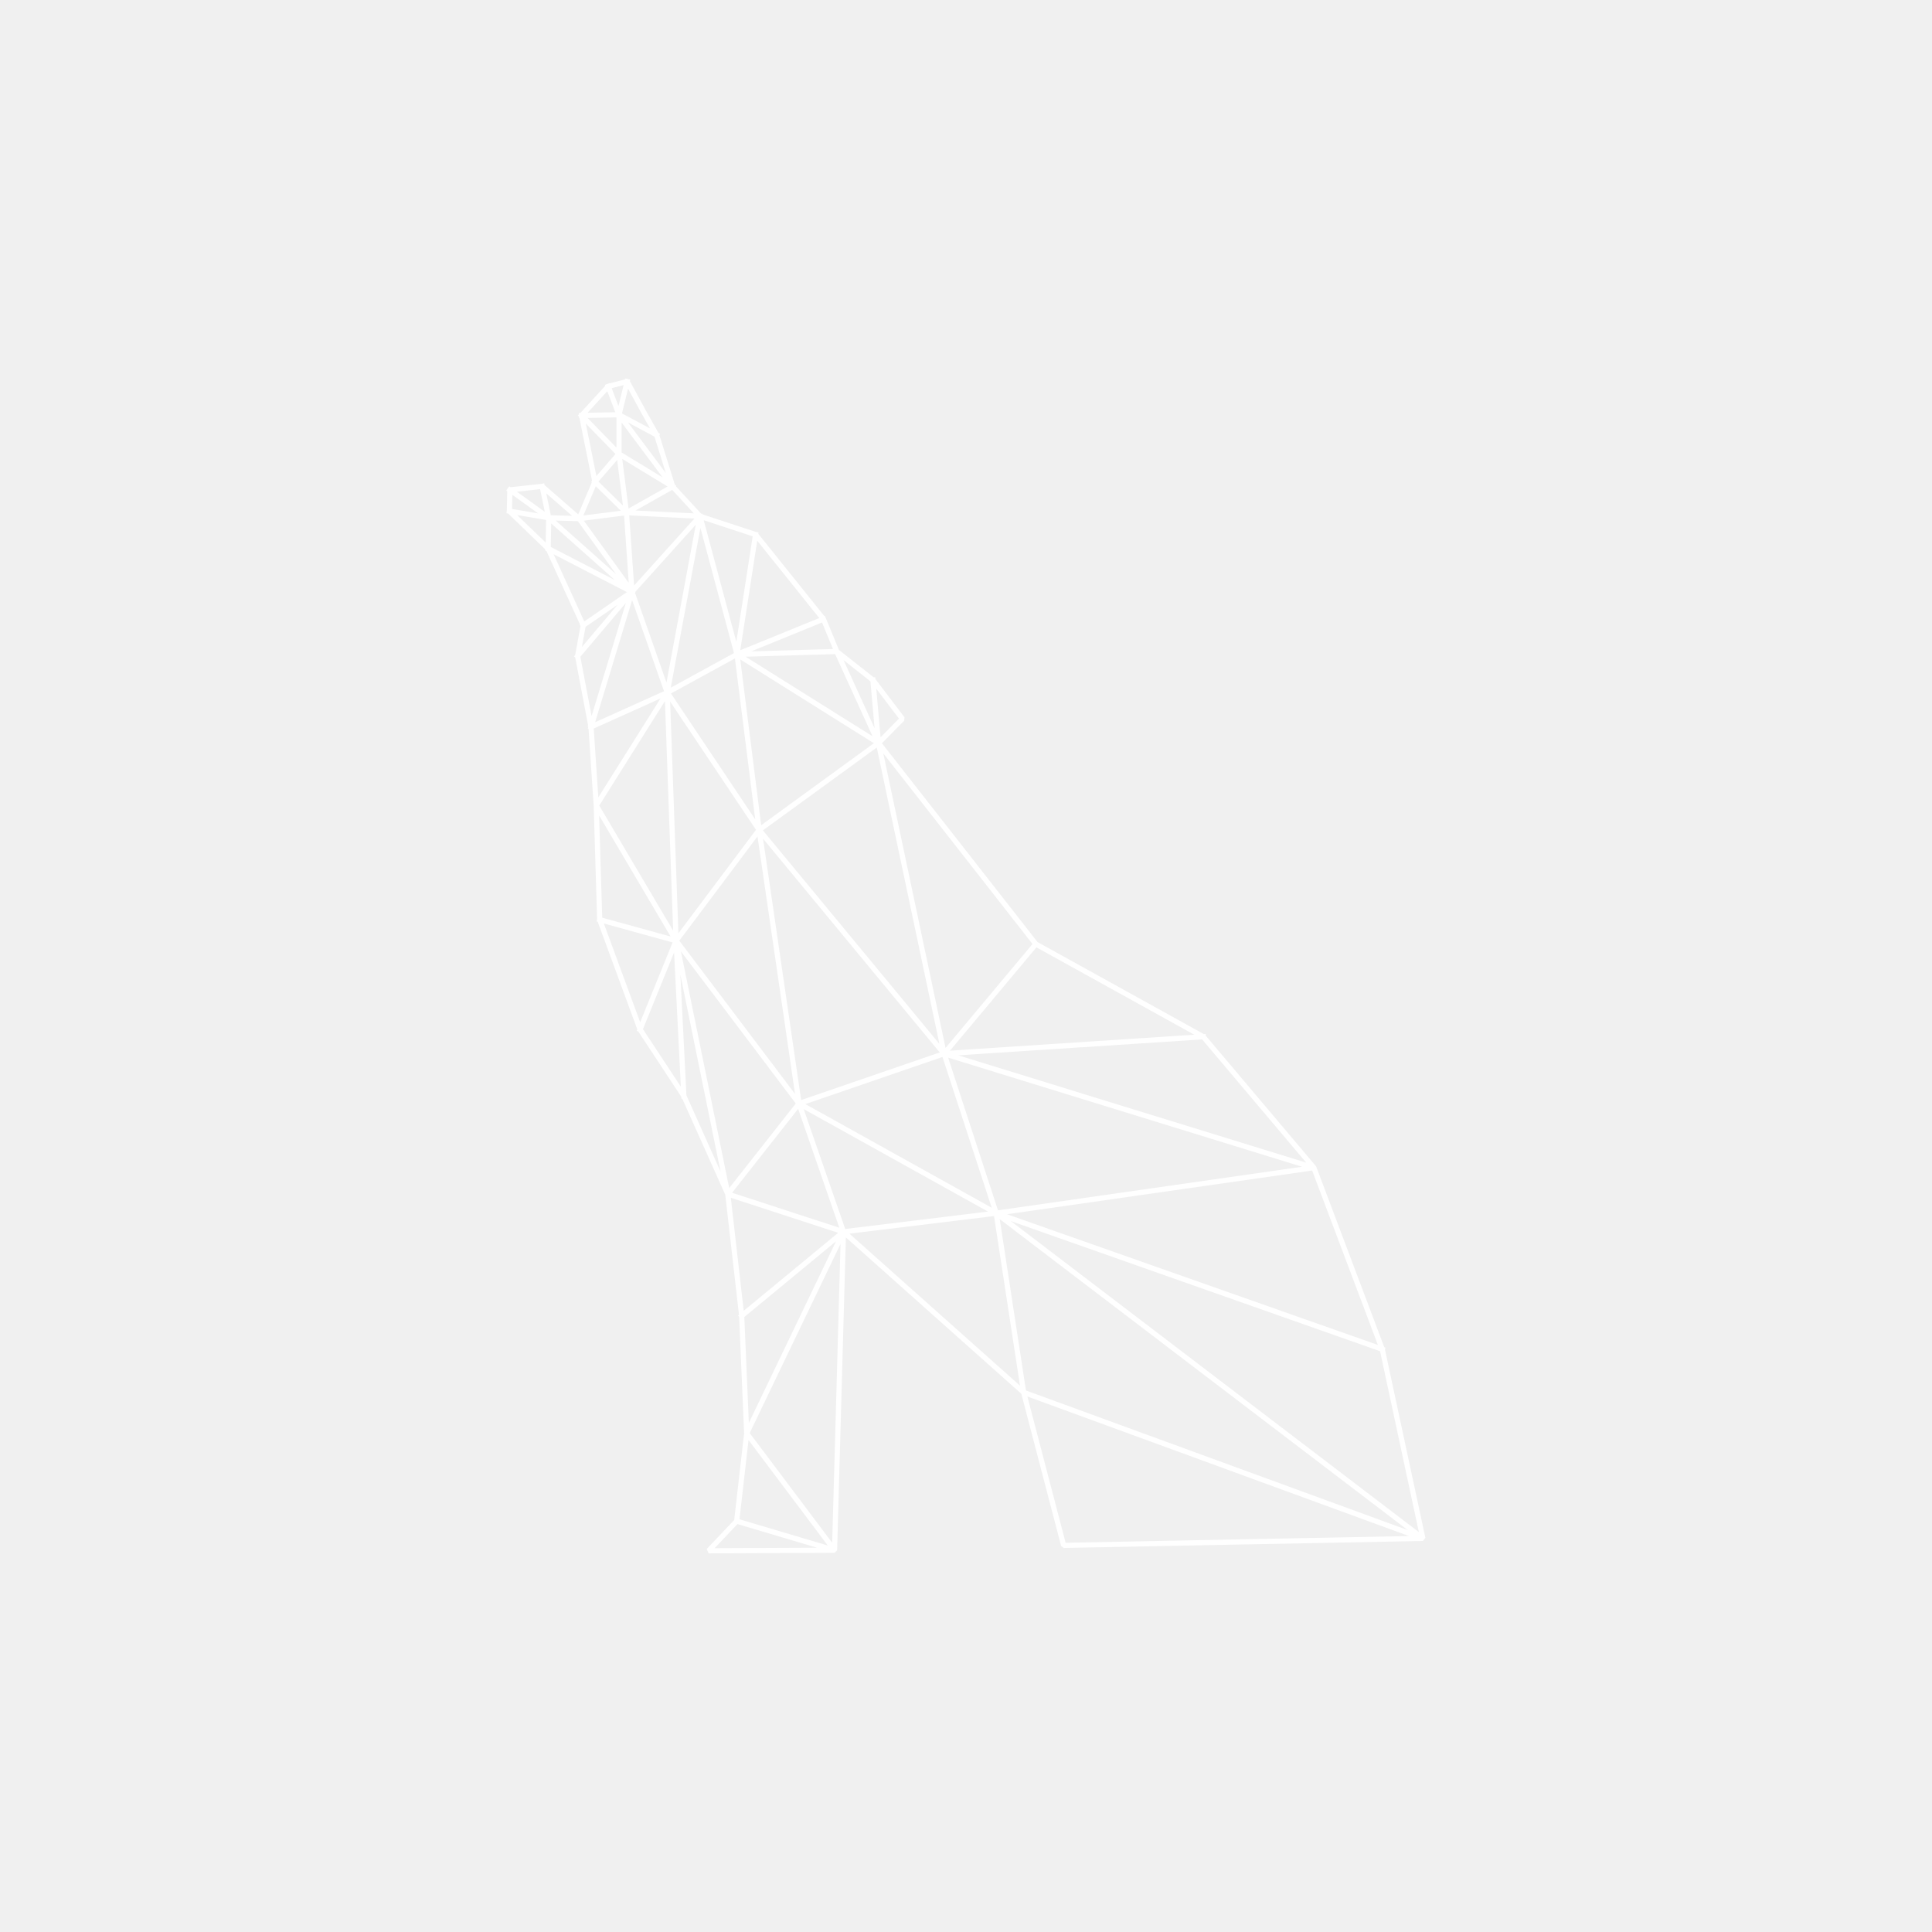
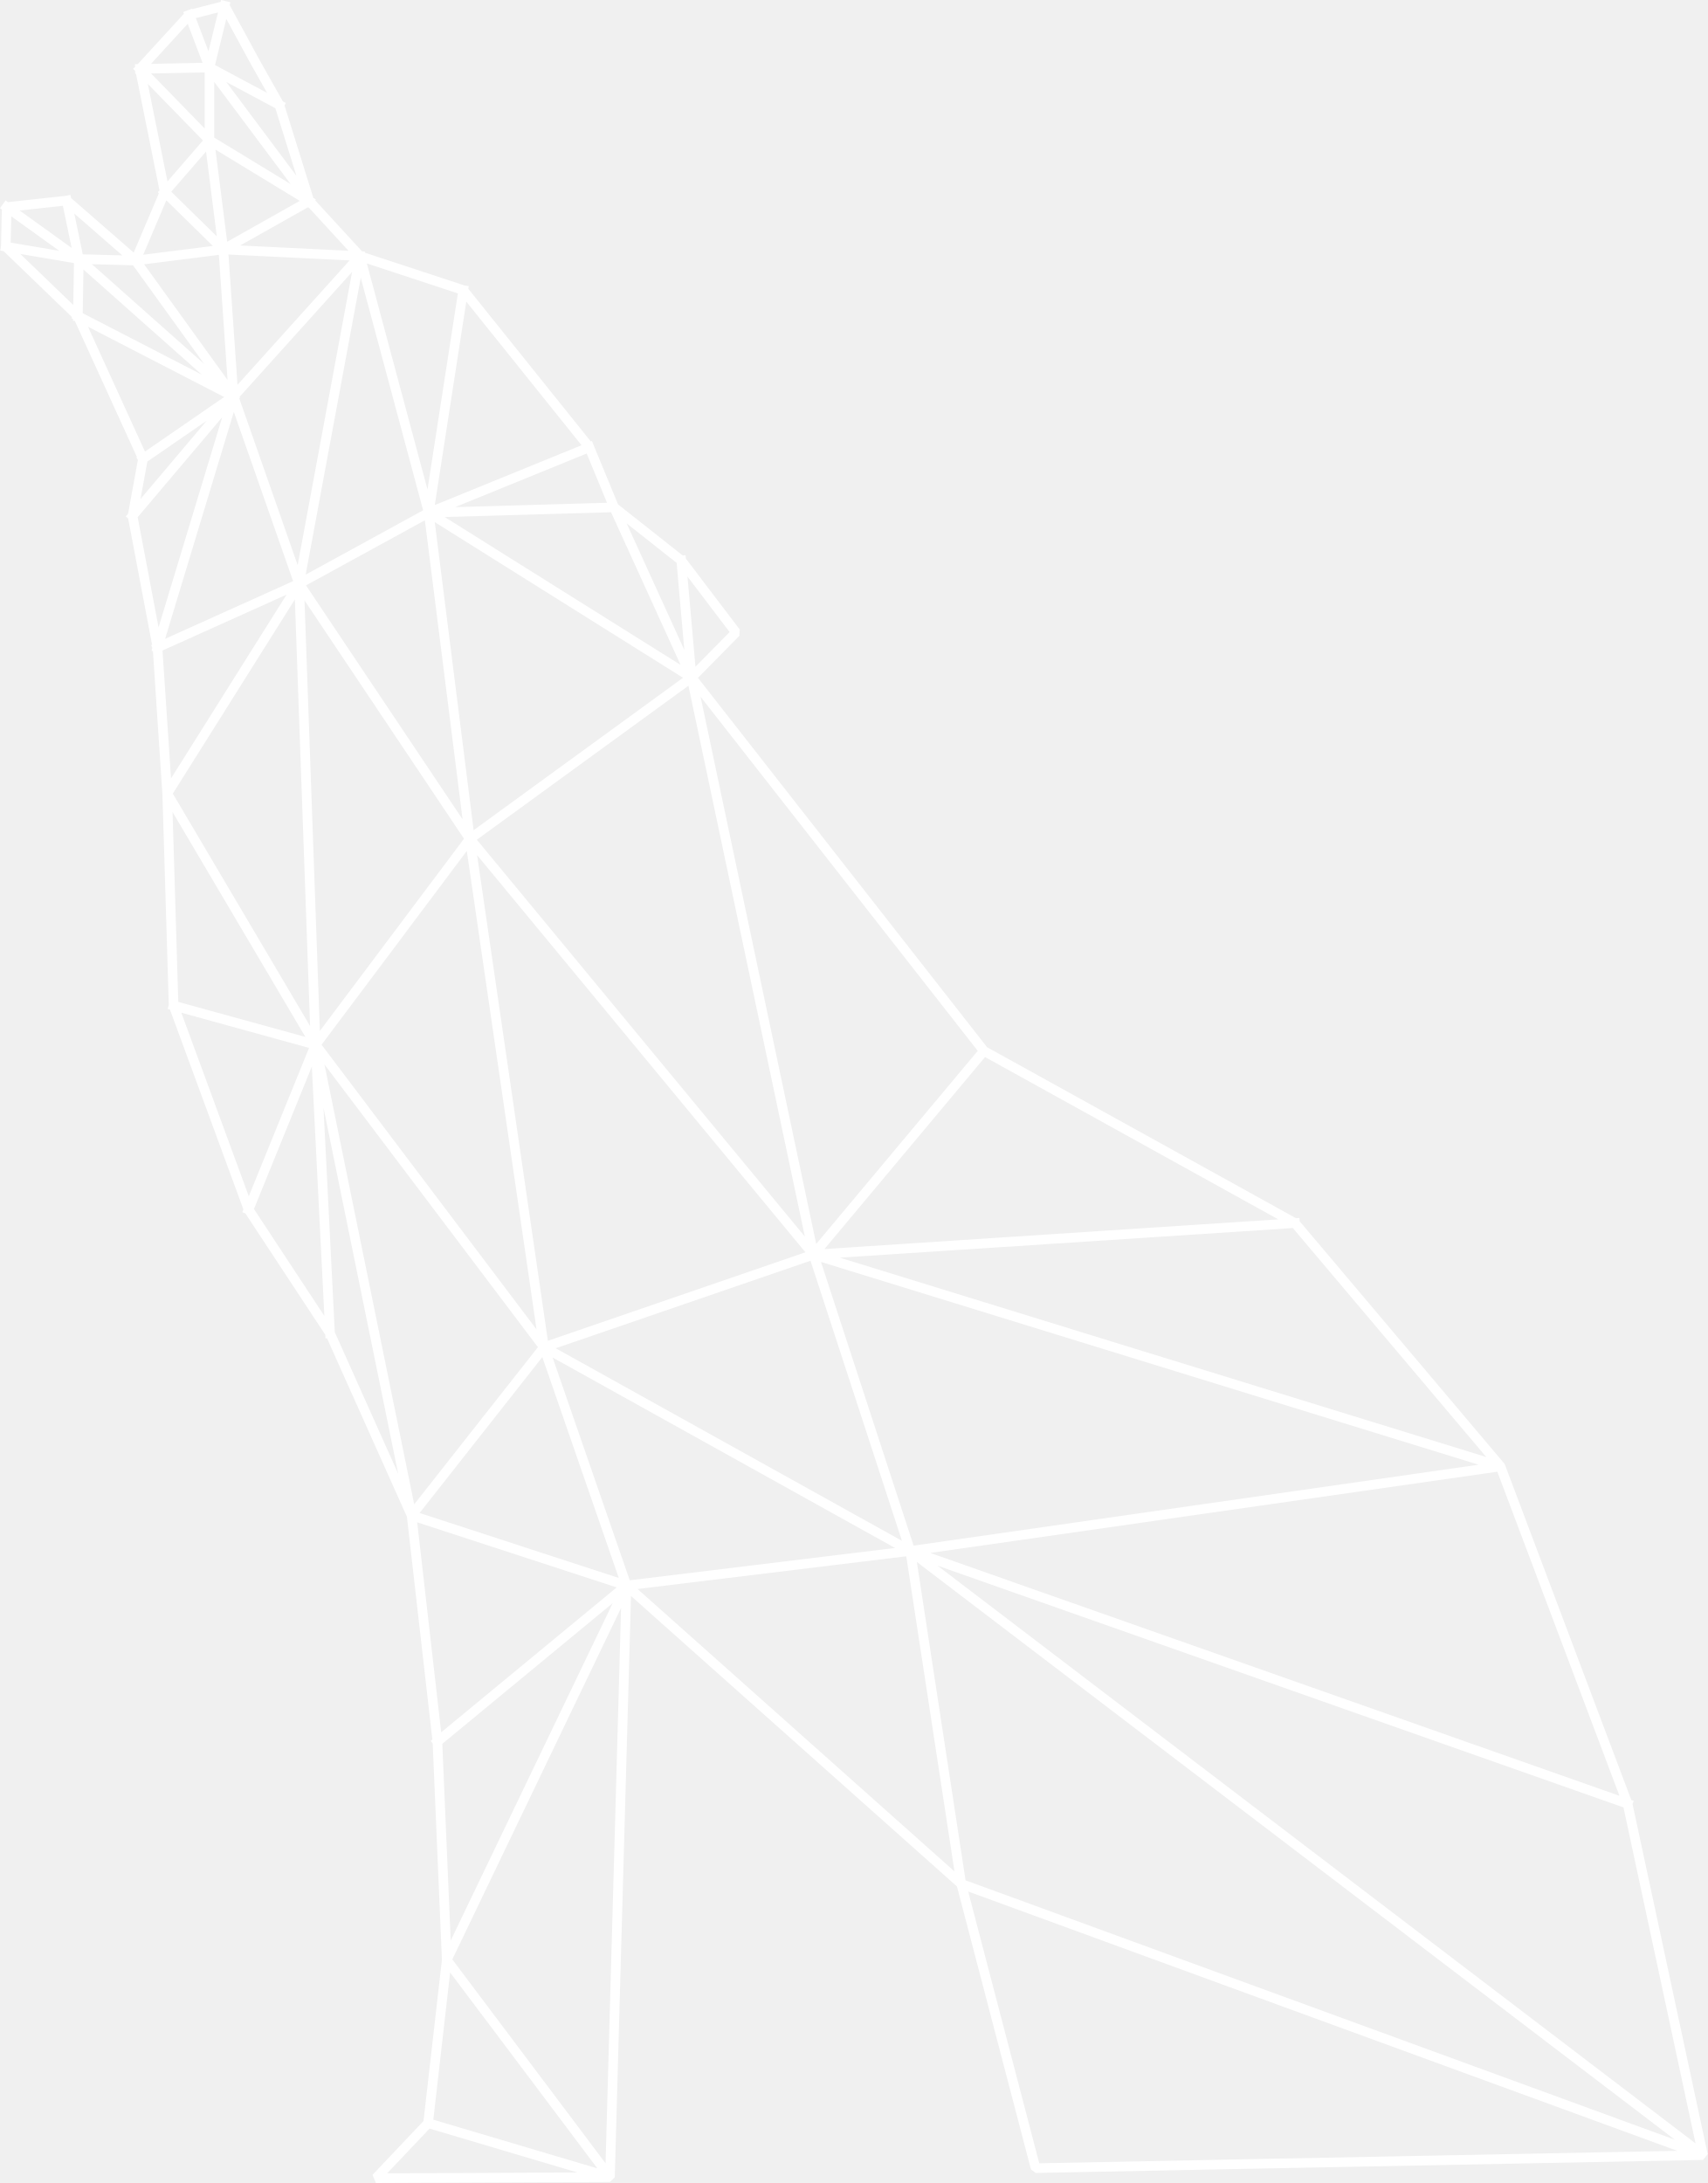
- <svg xmlns="http://www.w3.org/2000/svg" width="297mm" height="297mm" viewBox="0 0 297 297" version="1.1" id="svg8">
+ <svg xmlns="http://www.w3.org/2000/svg" width="232.328mm" height="297mm" viewBox="0 0 232.328 297" version="1.1" id="svg8">
  <defs id="defs2" />
-   <g id="layer1" transform="translate(-72.49261,-0.2290145)">
-     <path id="path11" d="m 225.637,186.726 59.348,20.917 M 156.843,79.829 169.639,91.199 156.762,84.552 m -5.963,-5.749 6.043,1.025 -0.08,4.723 m 0.08,-4.723 4.69,0.127 m -10.66,-4.422 5.97,4.295 -1.005,-4.837 m 5.695,4.965 7.263,-0.918 0.844,12.16 z m 14.378,-4.924 -7.115,4.007 11.303,0.549 m -16.154,-5.306 4.851,4.757 -1.146,-9.031 m 0,-6.023 v 6.023 l 8.261,5.025 m -14.016,-10.934 5.755,5.909 -3.705,4.275 m 3.705,-10.298 8.261,11.048 m -8.261,-11.048 5.782,3.095 m -11.537,-2.981 5.755,-0.114 m 1.253,-5.105 -1.253,5.105 -1.655,-4.362 m 14.103,19.966 -10.459,11.611 m 0,0 -7.491,5.159 m -0.864,4.723 8.355,-9.882 m -6.291,20.776 6.291,-20.776 5.427,15.497 m -11.718,5.28 11.718,-5.28 -10.914,17.36 12.274,20.783 -1.36,-38.143 14.13,21.111 -3.404,-26.987 21.748,13.634 -0.858,-9.688 m -20.89,-3.946 -10.727,5.876 5.032,-27.108 z m 13.286,-5.414 -13.286,5.414 2.854,-18.418 m 43.081,62.953 -14.097,16.85 -10.09,-47.75 -18.344,13.353 -12.77,17.031 1.199,23.879 m -6.74,-10.237 5.541,-13.641 -11.745,-3.236 m 19.691,42.183 -7.946,-38.947 18.901,25.031 22.304,-7.665 -28.434,-34.397 6.13,42.062 30.31,16.857 -23.483,2.861 m 55.308,-29.989 -39.831,2.606 56.835,17.527 -48.829,6.995 -8.006,-24.522 m 12.221,52.065 61.371,22.445 -65.586,-49.988 z m -45.479,-30.485 17.782,5.802 -6.827,-19.718 z m 1.367,50.283 15.048,4.469 -13.507,-17.969 14.874,-30.98 -15.644,12.917 m -24.977,-122.548 -5.695,-4.965 -4.965,0.543 -0.074,3.27 5.963,5.749 5.387,11.805 -0.864,4.723 2.064,10.894 v 0 l 0.804,12.08 0.529,17.547 6.204,16.877 6.74,10.237 6.747,15.068 2.137,18.72 0.77,18.063 -1.541,13.5 -4.315,4.556 19.363,-0.087 1.367,-48.95 27.697,24.683 6.151,23.523 55.221,-1.079 -6.238,-29.071 -10.519,-27.912 -17.004,-20.133 -25.734,-14.244 -24.187,-30.9 3.672,-3.725 -4.529,-5.963 -5.554,-4.388 -2.05,-4.971 -10.432,-13.005 -8.549,-2.814 -4.187,-4.556 -2.479,-7.953 -1.997,-3.544 -2.533,-4.656 -2.908,0.744 -4.1,4.476 2.05,10.184 z m 24.26,20.864 15.336,-0.442 6.412,14.077" style="fill:none;stroke:#ffffff;stroke-width:0.794;stroke-linecap:square;stroke-linejoin:bevel;stroke-miterlimit:4;stroke-dasharray:none;stroke-opacity:1" />
+   <g id="layer1" transform="translate(-72.49261,-0.2290143)">
+     <path id="path11" d="m 196.34,211.24 97.587,34.394 M 83.219,35.468 104.261,54.163 83.087,43.235 m -9.805,-9.452 9.937,1.686 -0.132,7.767 m 0.132,-7.767 7.712,0.209 m -17.528,-7.271 9.816,7.062 -1.653,-7.954 m 9.364,8.163 11.942,-1.509 1.388,19.995 z m 23.642,-8.097 -11.7,6.588 18.585,0.903 m -26.561,-8.725 7.976,7.822 -1.884,-14.851 m 0,-9.904 v 9.904 l 13.584,8.263 M 91.526,9.6 100.989,19.317 94.897,26.346 M 100.989,9.413 114.573,27.58 M 100.989,9.413 110.497,14.503 M 91.526,9.6 100.989,9.413 m 2.06,-8.395 -2.06,8.395 -2.721,-7.172 m 23.19,32.83 -17.197,19.092 m 0,0 -12.317,8.483 m -1.421,7.767 13.738,-16.25 m -10.345,34.163 10.345,-34.163 8.924,25.482 m -19.268,8.681 19.268,-8.681 -17.946,28.544 20.183,34.174 -2.236,-62.719 23.234,34.714 -5.597,-44.376 35.76,22.419 -1.41,-15.93 m -34.35,-6.489 -17.638,9.662 8.274,-44.574 z m 21.846,-8.902 -21.846,8.902 4.693,-30.285 m 70.838,103.514 -23.179,27.707 -16.591,-78.517 -30.164,21.956 -20.998,28.005 1.972,39.264 m -11.083,-16.834 9.111,-22.43 -19.312,-5.321 m 32.378,69.362 -13.066,-64.041 31.078,41.159 36.675,-12.603 -46.755,-56.56 10.08,69.163 49.84,27.718 -38.614,4.704 m 90.943,-49.311 -65.495,4.286 93.455,28.82 -80.29,11.501 -13.165,-40.321 m 20.095,85.611 100.914,36.906 -107.843,-82.196 z m -74.782,-50.126 29.239,9.541 -11.226,-32.422 z m 2.247,82.681 24.744,7.348 -22.21,-29.547 24.457,-50.942 -25.724,21.24 M 90.931,35.677 l -9.364,-8.163 -8.163,0.892 -0.121,5.376 9.805,9.452 8.858,19.412 -1.421,7.767 3.393,17.913 v 0 l 1.322,19.863 0.87,28.853 10.202,27.751 11.083,16.834 11.094,24.777 3.514,30.781 1.267,29.701 -2.534,22.199 -7.095,7.491 31.838,-0.143 2.247,-80.489 45.543,40.586 10.113,38.68 90.8,-1.774 -10.257,-47.802 -17.296,-45.896 -27.961,-33.105 -42.315,-23.422 -39.771,-50.809 6.037,-6.125 -7.447,-9.805 -9.133,-7.216 -3.371,-8.174 -17.153,-21.384 -14.057,-4.627 -6.885,-7.491 -4.076,-13.077 -3.283,-5.828 -4.164,-7.657 -4.781,1.223 -6.742,7.359 3.371,16.745 z m 39.892,34.306 25.217,-0.727 10.543,23.146" style="fill:none;stroke:#ffffff;stroke-width:1.305;stroke-linecap:square;stroke-linejoin:bevel;stroke-miterlimit:4;stroke-dasharray:none;stroke-opacity:1" />
  </g>
</svg>
